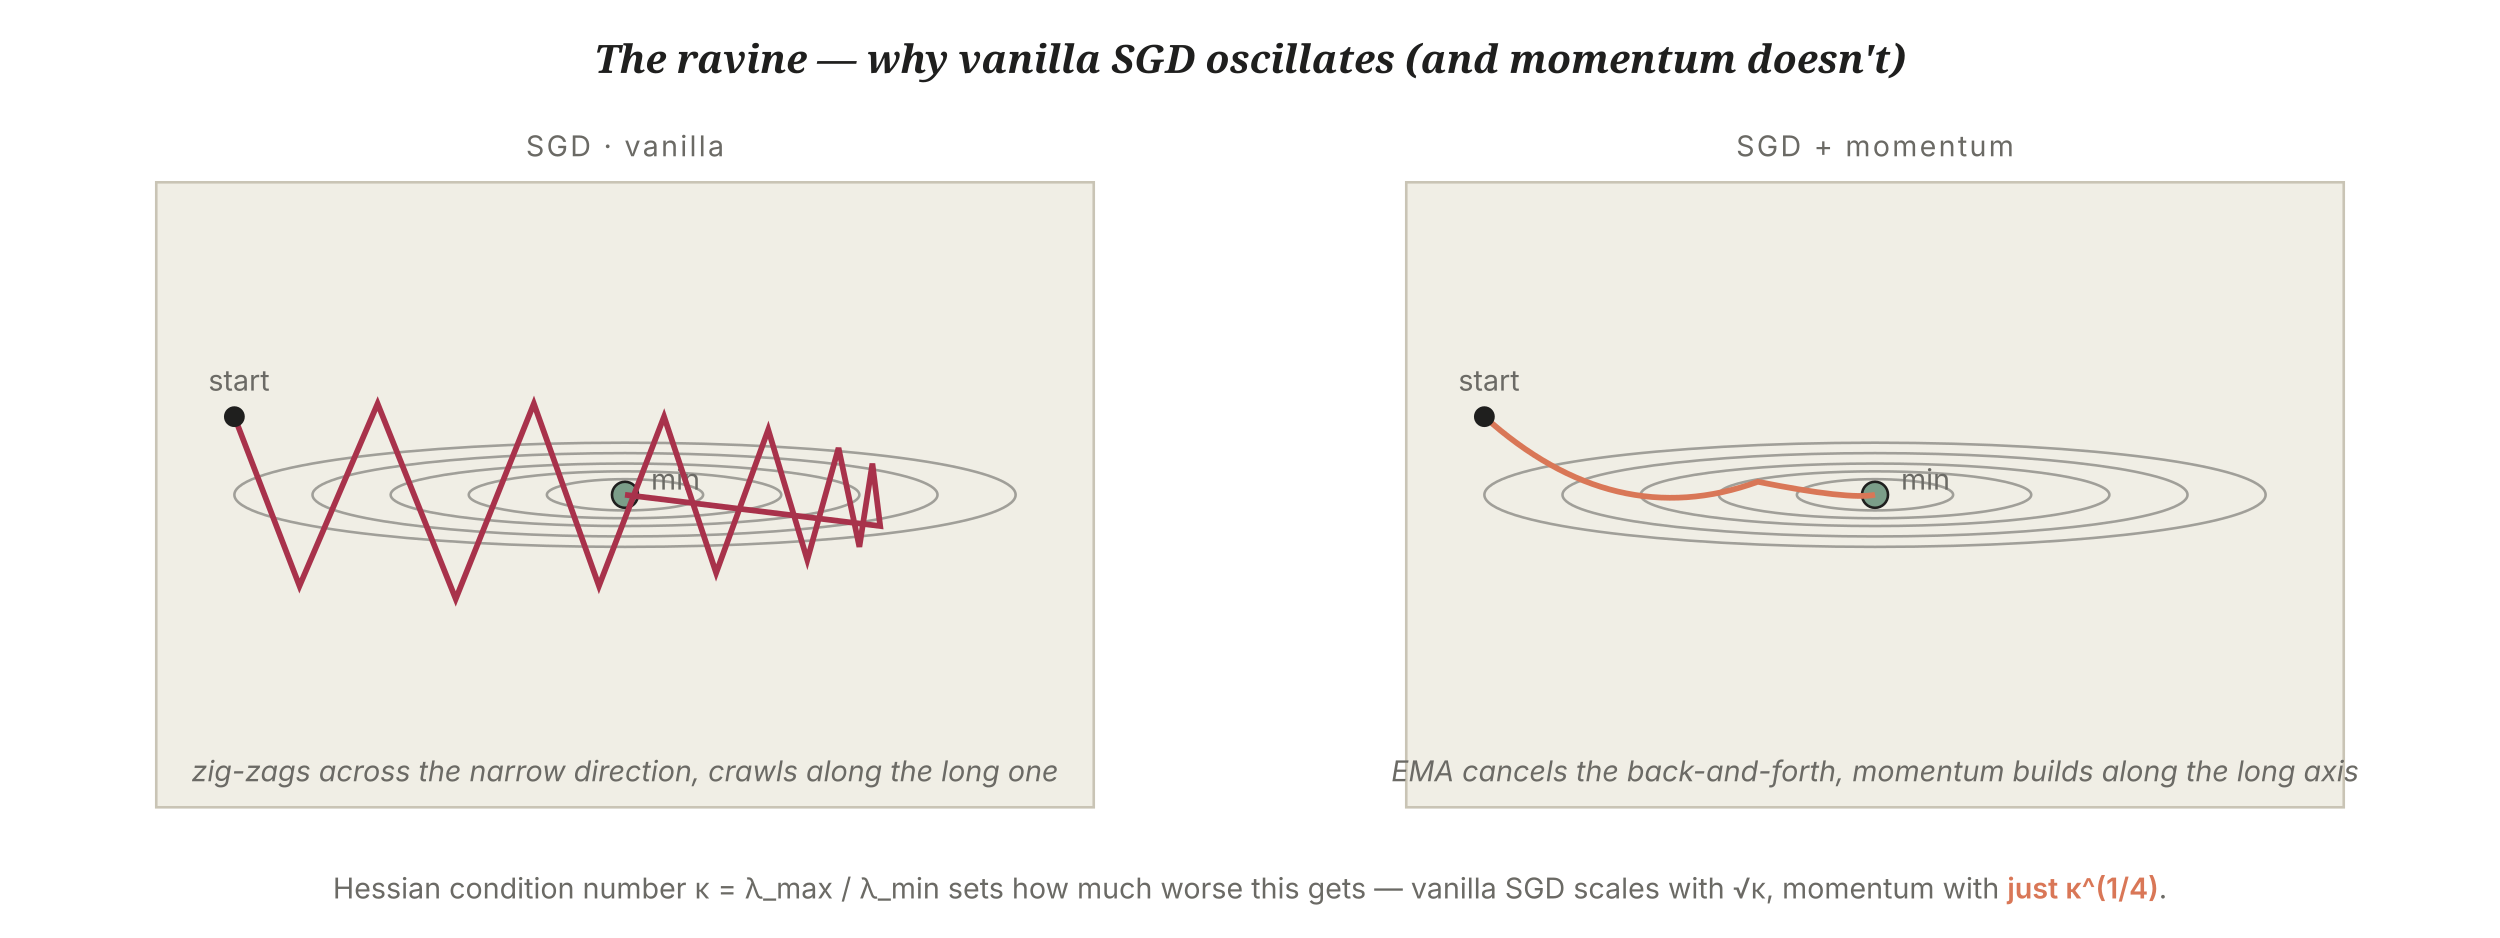
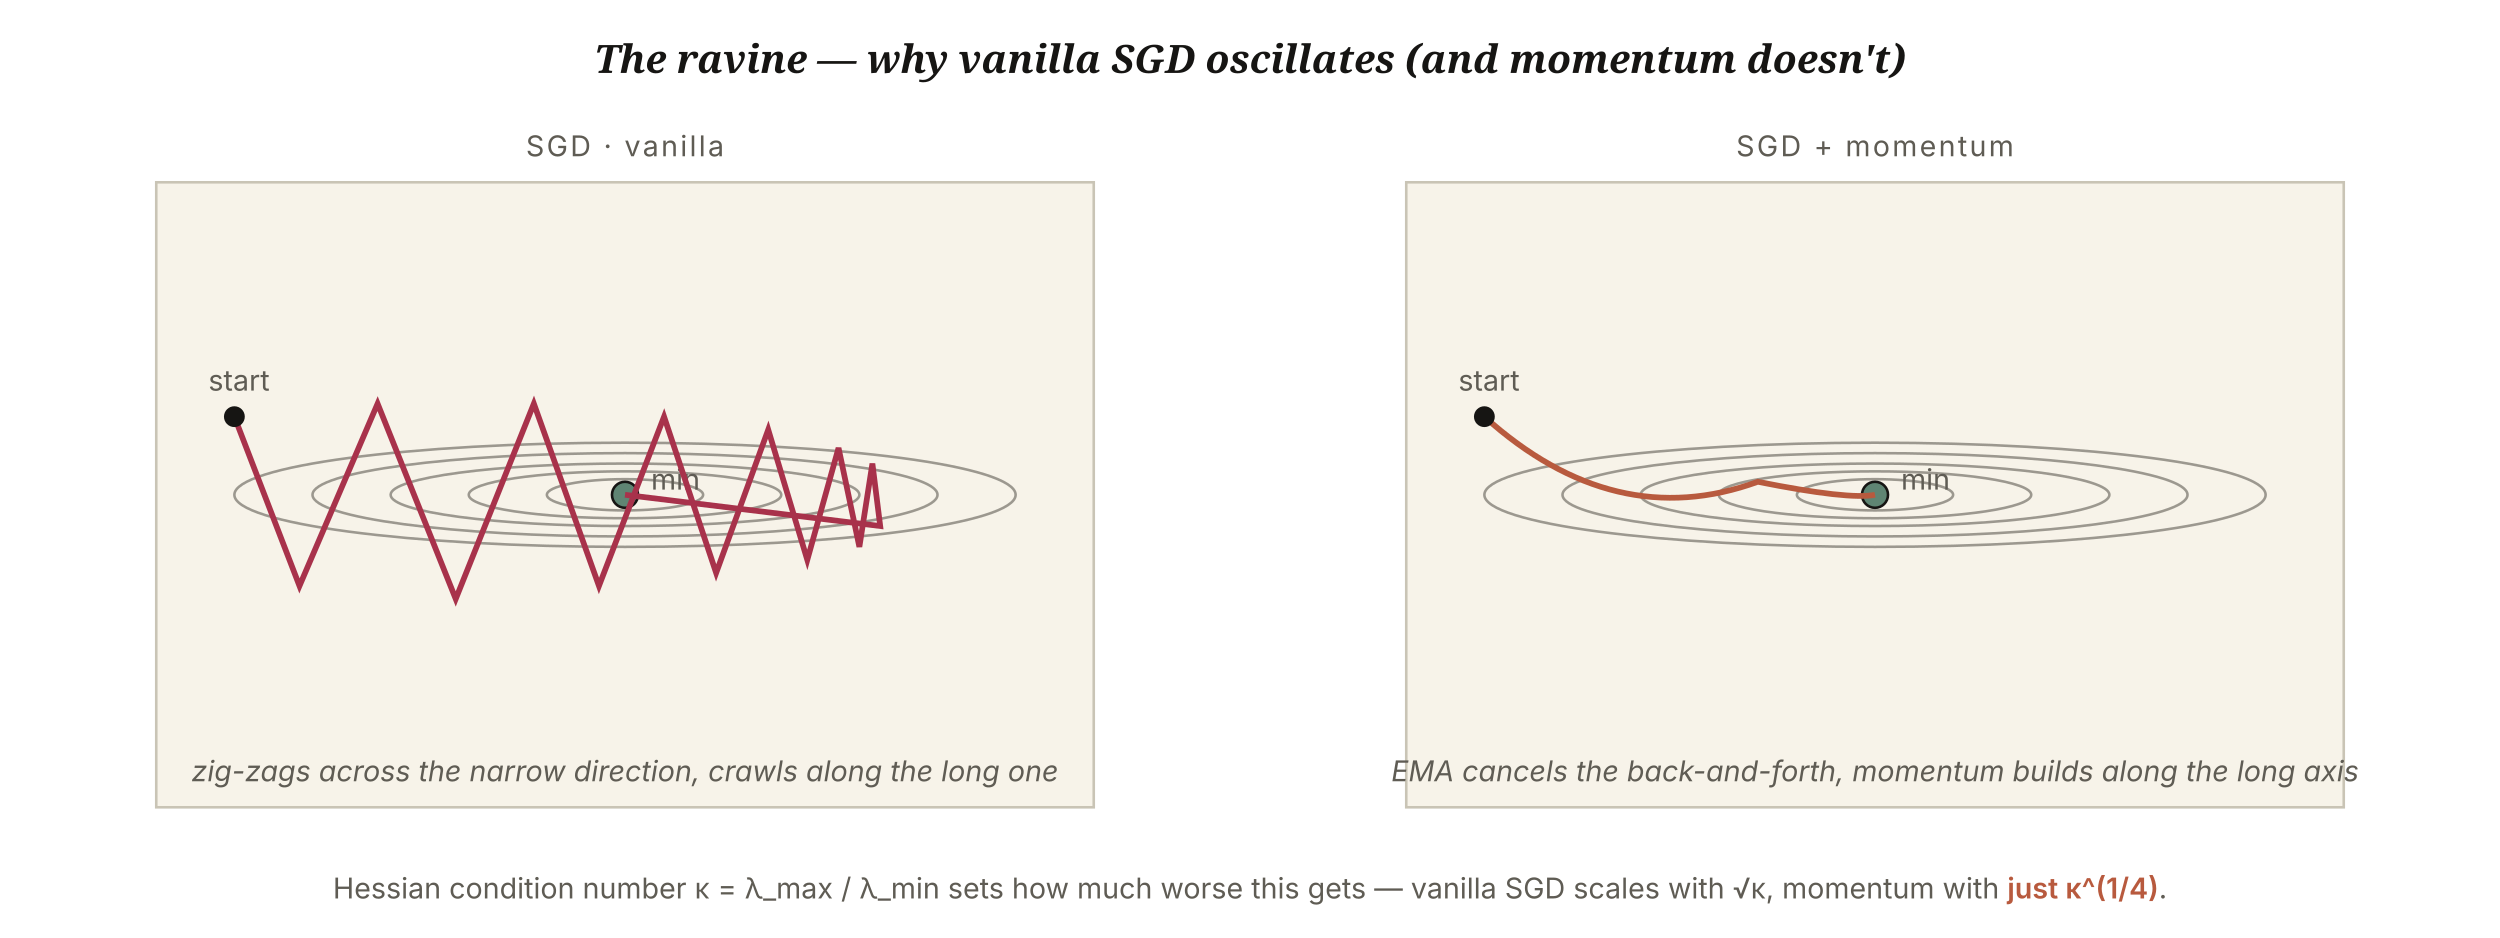
- <svg xmlns="http://www.w3.org/2000/svg" viewBox="0 0 960 360" font-family="Fraunces, Georgia, serif">
+ <svg xmlns="http://www.w3.org/2000/svg" viewBox="0 0 960 360" font-family="EB Garamond, Georgia, serif">
  <defs>
    <style>
-       .axis  { stroke:#1F1F1E; stroke-width:1.1; fill:none; }
+       .axis  { stroke:#161513; stroke-width:1.1; fill:none; }
      .grid  { stroke:#C9C4B5; stroke-width:0.5; opacity:0.6; }
-       .con   { stroke:#6B6A65; stroke-width:1; fill:none; opacity:0.6; }
+       .con   { stroke:#5F5C54; stroke-width:1; fill:none; opacity:0.6; }
      .sgd   { stroke:#A8324B; stroke-width:2.2; fill:none; }
-       .mom   { stroke:#D97757; stroke-width:2.2; fill:none; }
-       .dot   { fill:#1F1F1E; }
-       .star  { fill:#7B9E89; stroke:#1F1F1E; stroke-width:1; }
-       .lbl   { fill:#1F1F1E; font-size:12px; }
-       .mut   { fill:#6B6A65; font-size:11px; font-family:Inter, sans-serif; }
-       .ttl   { fill:#1F1F1E; font-size:15px; font-weight:600; font-style:italic; }
-       .tag   { fill:#6B6A65; font-size:11px; letter-spacing:0.08em; text-transform:uppercase; font-family:Inter, sans-serif; }
+       .mom   { stroke:#B85A3E; stroke-width:2.2; fill:none; }
+       .dot   { fill:#161513; }
+       .star  { fill:#5F8573; stroke:#161513; stroke-width:1; }
+       .lbl   { fill:#161513; font-size:12px; }
+       .mut   { fill:#5F5C54; font-size:11px; font-family:Inter, sans-serif; }
+       .ttl   { fill:#161513; font-size:15px; font-weight:600; font-style:italic; }
+       .tag   { fill:#5F5C54; font-size:11px; letter-spacing:0.08em; text-transform:uppercase; font-family:Inter, sans-serif; }
    </style>
  </defs>
  <text x="480" y="28" text-anchor="middle" class="ttl">The ravine — why vanilla SGD oscillates (and momentum doesn't)</text>
  <g transform="translate(60, 70)">
    <text x="180" y="-10" text-anchor="middle" class="tag" fill="#A8324B">SGD · vanilla</text>
-     <rect x="0" y="0" width="360" height="240" fill="#F0EEE5" stroke="#C9C4B5" />
+     <rect x="0" y="0" width="360" height="240" fill="#F7F3E9" stroke="#C9C4B5" />
    <g class="con">
      <ellipse cx="180" cy="120" rx="150" ry="20" />
      <ellipse cx="180" cy="120" rx="120" ry="16" />
      <ellipse cx="180" cy="120" rx="90" ry="12" />
      <ellipse cx="180" cy="120" rx="60" ry="9" />
      <ellipse cx="180" cy="120" rx="30" ry="6" />
    </g>
    <circle cx="180" cy="120" r="5" class="star" />
-     <text x="190" y="118" class="mut" fill="#7B9E89">min</text>
+     <text x="190" y="118" class="mut" fill="#5F8573">min</text>
    <polyline class="sgd" points="30,90 55,155 85,85 115,160 145,85 170,155 195,90 215,150 235,95 250,145 262,102 270,140 275,108 278,132 180,120" />
    <circle cx="30" cy="90" r="4" class="dot" />
    <text x="20" y="80" class="mut">start</text>
    <text x="180" y="230" text-anchor="middle" class="mut" font-style="italic">zig-zags across the narrow direction, crawls along the long one</text>
  </g>
  <g transform="translate(540, 70)">
-     <text x="180" y="-10" text-anchor="middle" class="tag" fill="#D97757">SGD + momentum</text>
-     <rect x="0" y="0" width="360" height="240" fill="#F0EEE5" stroke="#C9C4B5" />
+     <text x="180" y="-10" text-anchor="middle" class="tag" fill="#B85A3E">SGD + momentum</text>
+     <rect x="0" y="0" width="360" height="240" fill="#F7F3E9" stroke="#C9C4B5" />
    <g class="con">
      <ellipse cx="180" cy="120" rx="150" ry="20" />
      <ellipse cx="180" cy="120" rx="120" ry="16" />
      <ellipse cx="180" cy="120" rx="90" ry="12" />
      <ellipse cx="180" cy="120" rx="60" ry="9" />
      <ellipse cx="180" cy="120" rx="30" ry="6" />
    </g>
    <circle cx="180" cy="120" r="5" class="star" />
-     <text x="190" y="118" class="mut" fill="#7B9E89">min</text>
+     <text x="190" y="118" class="mut" fill="#5F8573">min</text>
    <path class="mom" d="M 30 90 Q 80 135 135 115 Q 170 122 180 120" />
    <circle cx="30" cy="90" r="4" class="dot" />
    <text x="20" y="80" class="mut">start</text>
    <text x="180" y="230" text-anchor="middle" class="mut" font-style="italic">EMA cancels the back-and-forth, momentum builds along the long axis</text>
  </g>
  <text x="480" y="345" text-anchor="middle" class="mut">
-     Hessian condition number κ = λ_max / λ_min sets how much worse this gets — vanilla SGD scales with √κ, momentum with <tspan fill="#D97757" font-weight="600">just κ^(1/4)</tspan>.
+     Hessian condition number κ = λ_max / λ_min sets how much worse this gets — vanilla SGD scales with √κ, momentum with <tspan fill="#B85A3E" font-weight="600">just κ^(1/4)</tspan>.
  </text>
</svg>
